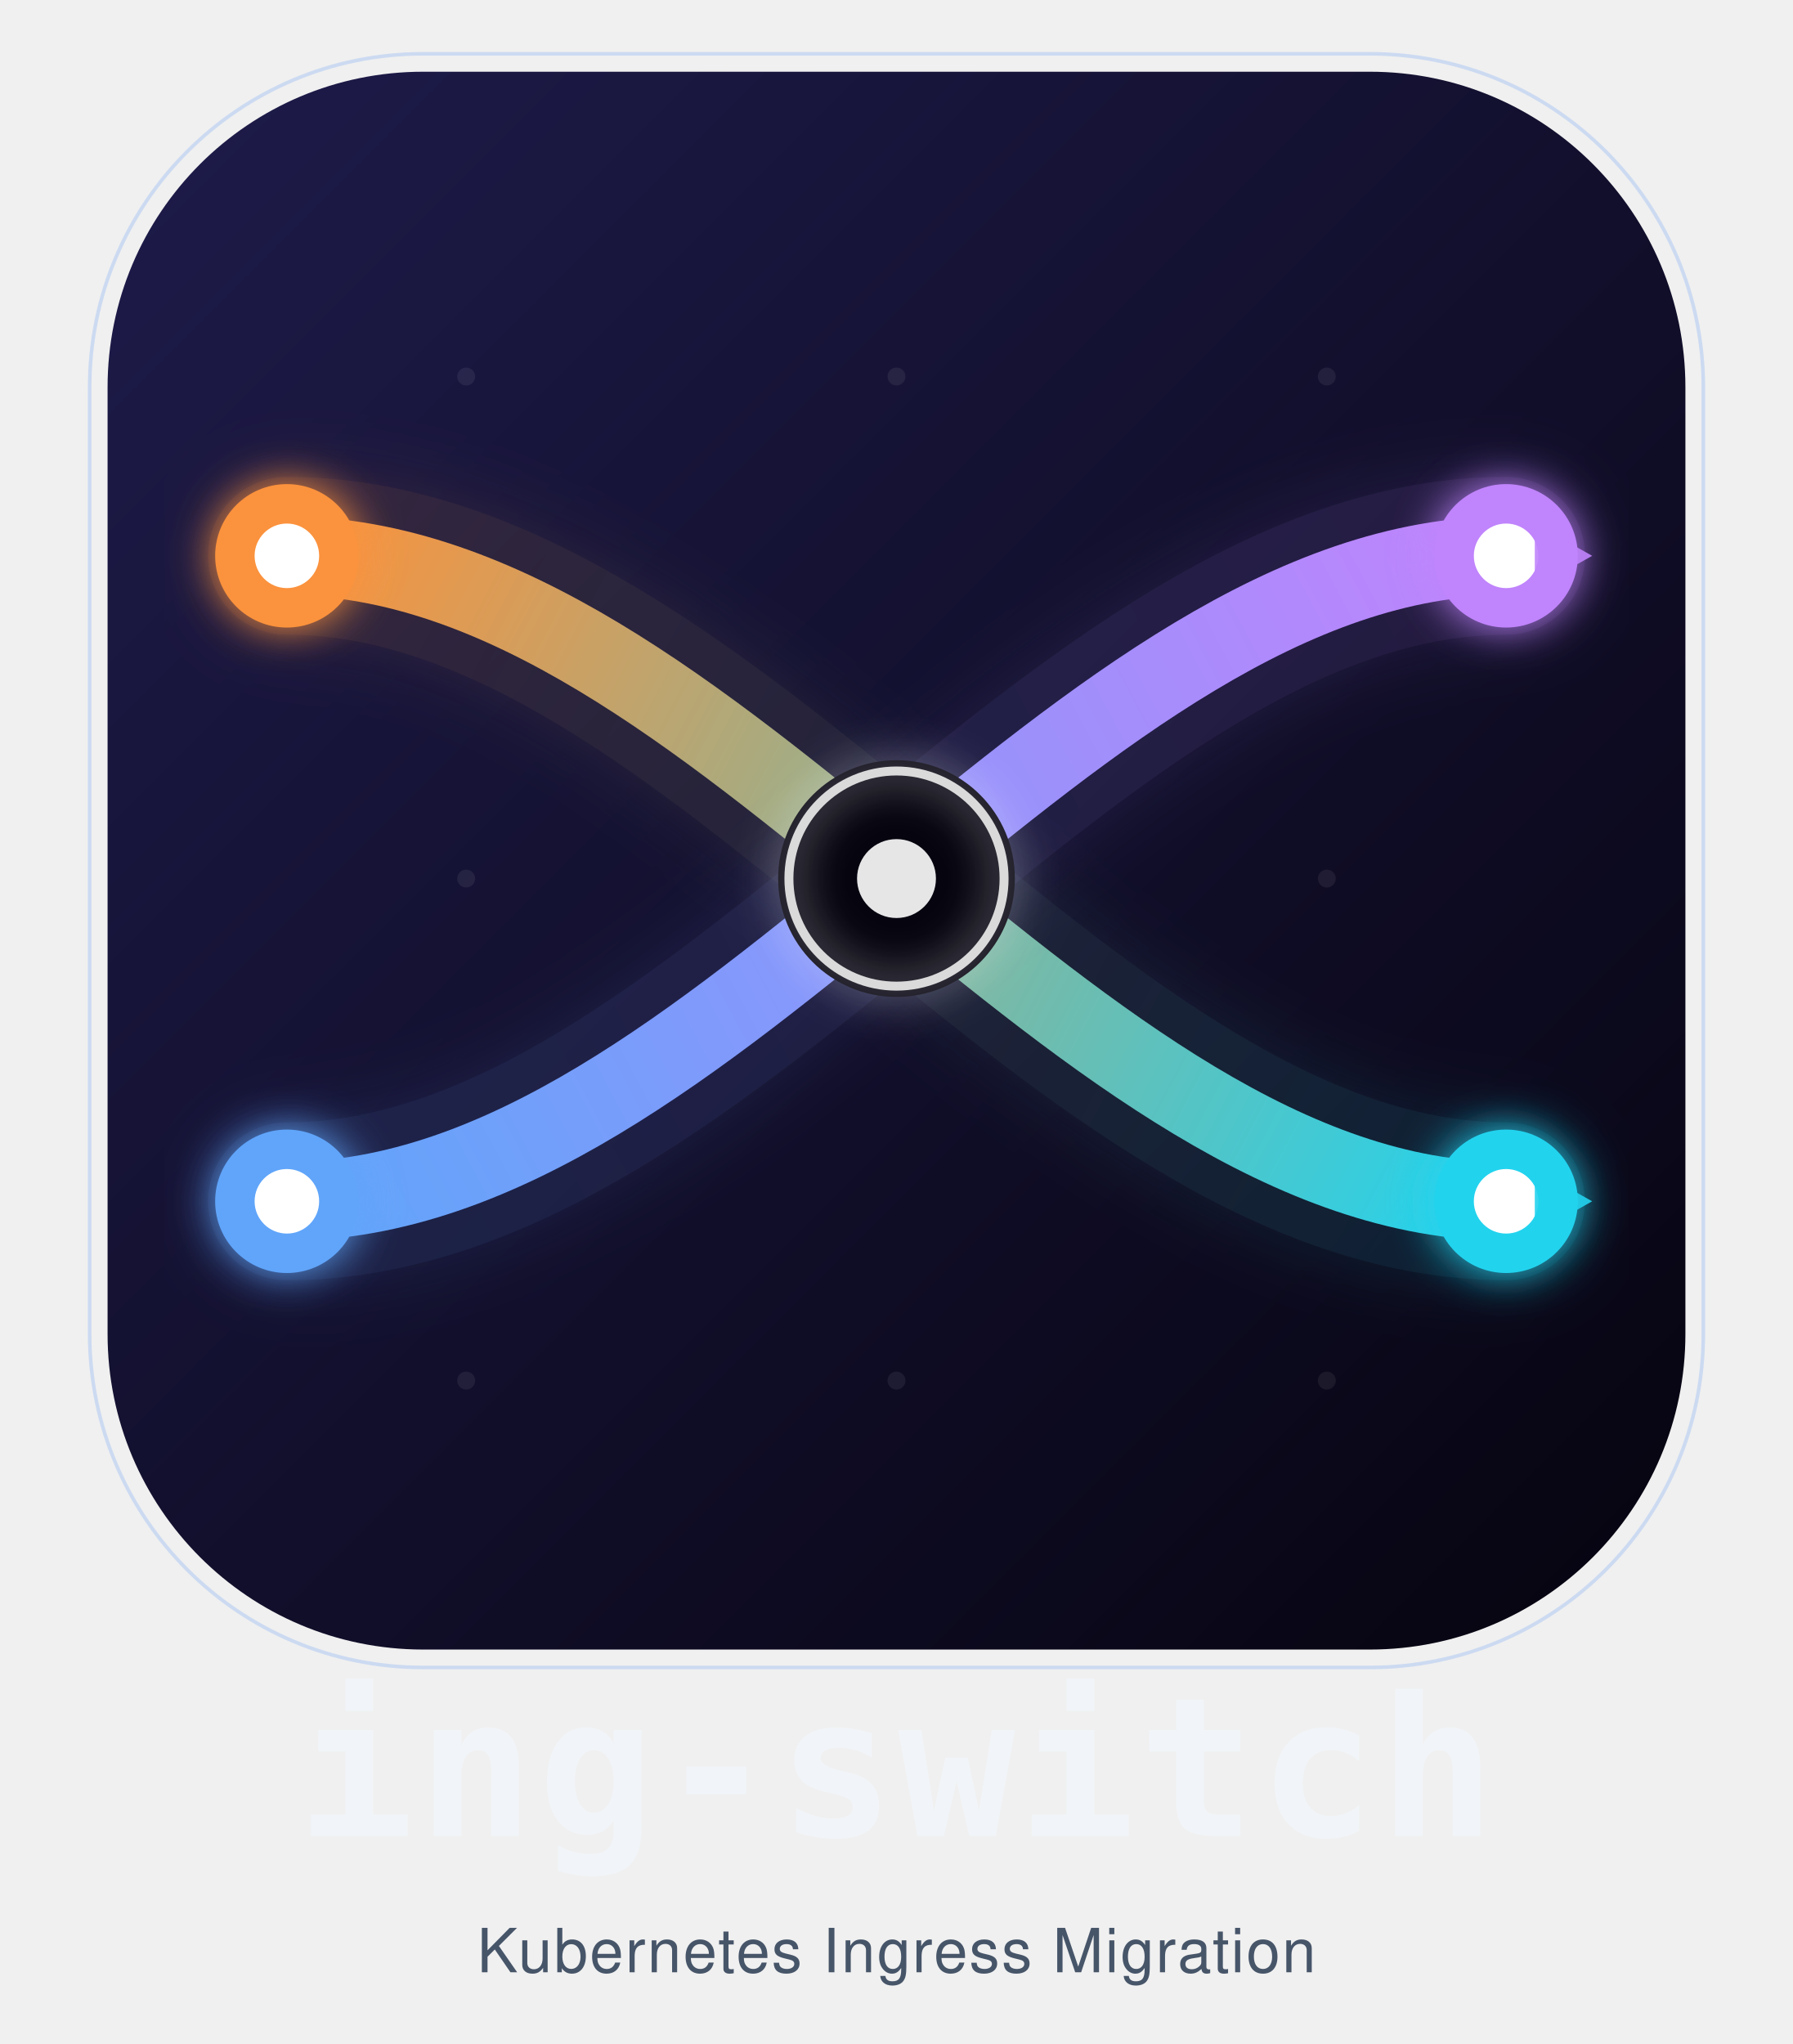
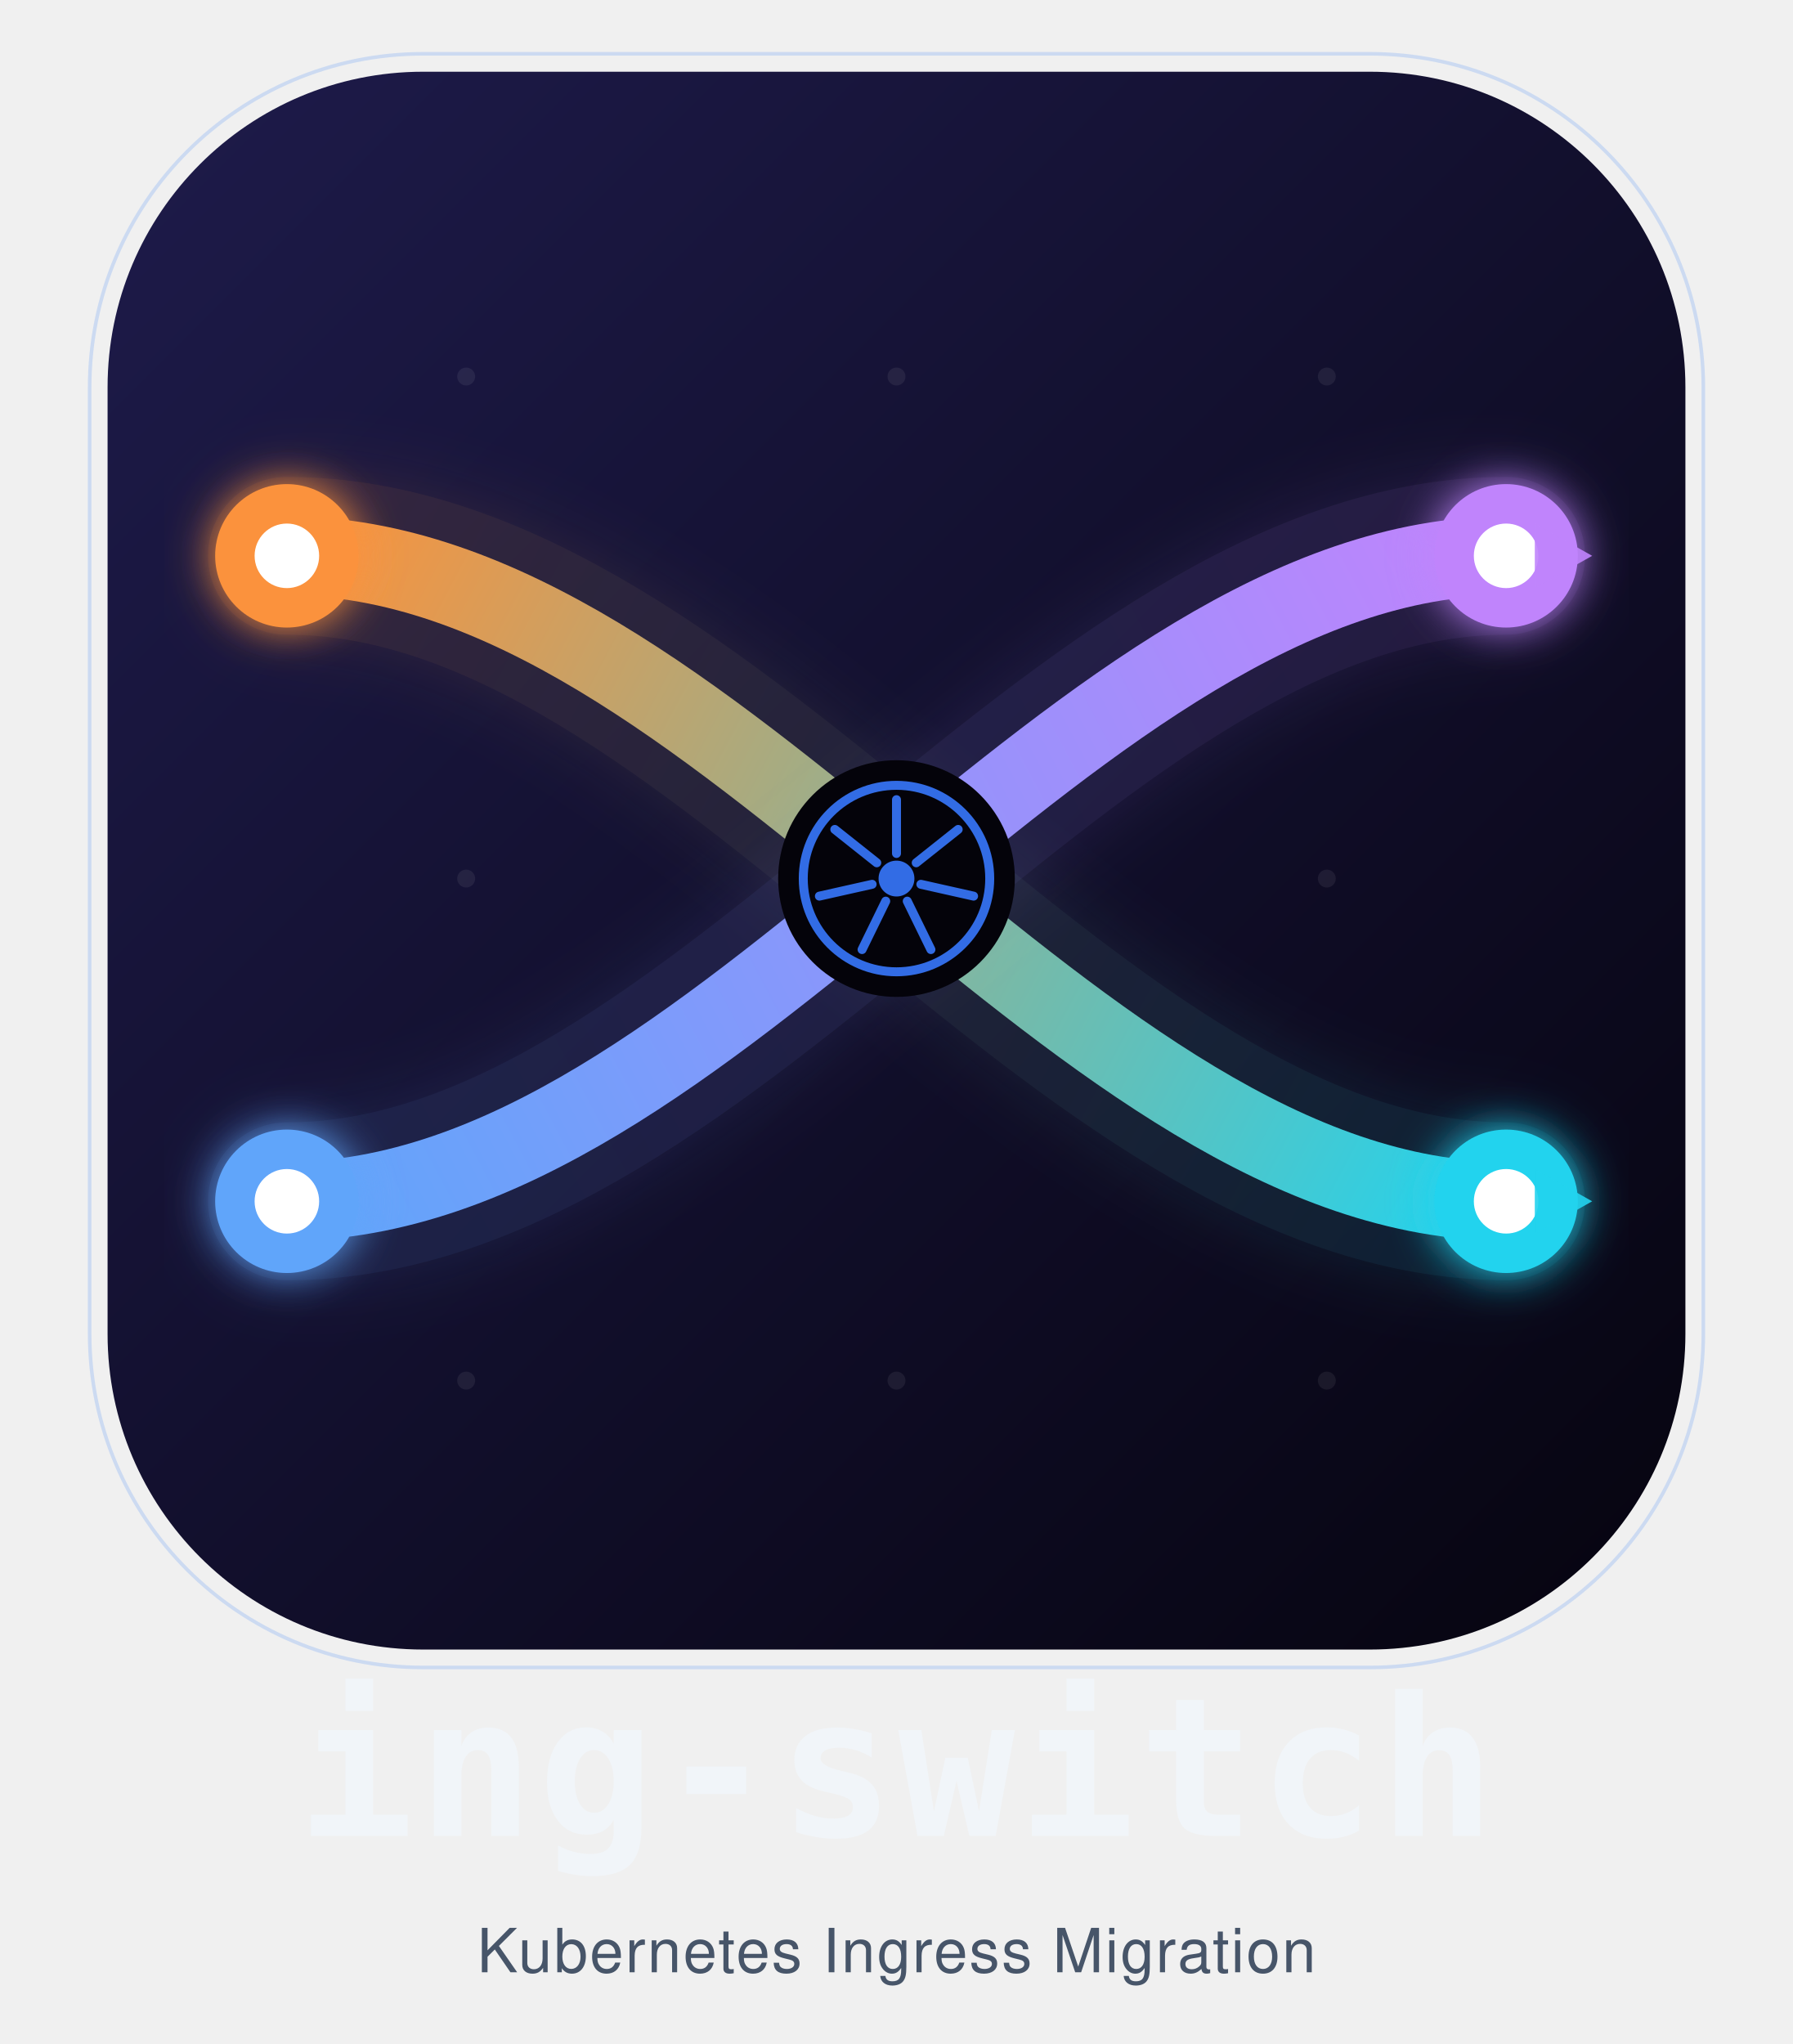
<svg xmlns="http://www.w3.org/2000/svg" viewBox="0 0 500 570" width="500" height="570">
  <defs>
    <linearGradient id="bg" x1="0" y1="0" x2="1" y2="1">
      <stop offset="0%" stop-color="#1e1b4b" />
      <stop offset="100%" stop-color="#06040f" />
    </linearGradient>
    <linearGradient id="gradA" x1="80" y1="155" x2="420" y2="335" gradientUnits="userSpaceOnUse">
      <stop offset="0%" stop-color="#fb923c" />
      <stop offset="100%" stop-color="#22d3ee" />
    </linearGradient>
    <linearGradient id="gradB" x1="80" y1="335" x2="420" y2="155" gradientUnits="userSpaceOnUse">
      <stop offset="0%" stop-color="#60a5fa" />
      <stop offset="100%" stop-color="#c084fc" />
    </linearGradient>
    <filter id="glow" x="-50%" y="-50%" width="200%" height="200%">
      <feGaussianBlur stdDeviation="6" result="blur" />
      <feMerge>
        <feMergeNode in="blur" />
        <feMergeNode in="SourceGraphic" />
      </feMerge>
    </filter>
    <filter id="pathglow" x="-10%" y="-30%" width="120%" height="160%">
      <feGaussianBlur stdDeviation="10" result="blur" />
      <feMerge>
        <feMergeNode in="blur" />
        <feMergeNode in="SourceGraphic" />
      </feMerge>
    </filter>
  </defs>
  <rect x="25" y="15" width="450" height="450" rx="93" fill="none" stroke="#3b82f6" stroke-width="1" opacity="0.2" />
  <rect x="30" y="20" width="440" height="440" rx="88" fill="url(#bg)" />
  <g fill="#ffffff" opacity="0.07">
    <circle cx="130" cy="105" r="2.5" />
    <circle cx="250" cy="105" r="2.5" />
    <circle cx="370" cy="105" r="2.5" />
    <circle cx="130" cy="245" r="2.5" />
    <circle cx="370" cy="245" r="2.5" />
    <circle cx="130" cy="385" r="2.5" />
    <circle cx="250" cy="385" r="2.5" />
    <circle cx="370" cy="385" r="2.5" />
  </g>
  <path d="M 80,155 C 200,155 300,335 420,335" stroke="url(#gradA)" stroke-width="44" fill="none" stroke-linecap="round" opacity="0.12" filter="url(#pathglow)" />
  <path d="M 80,155 C 200,155 300,335 420,335" stroke="url(#gradA)" stroke-width="22" fill="none" stroke-linecap="round" />
  <path d="M 80,335 C 200,335 300,155 420,155" stroke="url(#gradB)" stroke-width="44" fill="none" stroke-linecap="round" opacity="0.12" filter="url(#pathglow)" />
  <path d="M 80,335 C 200,335 300,155 420,155" stroke="url(#gradB)" stroke-width="22" fill="none" stroke-linecap="round" />
  <circle cx="80" cy="155" r="20" fill="#fb923c" filter="url(#glow)" />
  <circle cx="80" cy="155" r="9" fill="#fff" />
  <circle cx="80" cy="335" r="20" fill="#60a5fa" filter="url(#glow)" />
  <circle cx="80" cy="335" r="9" fill="#fff" />
  <circle cx="420" cy="335" r="20" fill="#22d3ee" filter="url(#glow)" />
  <circle cx="420" cy="335" r="9" fill="#fff" />
  <circle cx="420" cy="155" r="20" fill="#c084fc" filter="url(#glow)" />
  <circle cx="420" cy="155" r="9" fill="#fff" />
  <polygon points="444,155 428,146 428,164" fill="#c084fc" opacity="0.9" />
  <polygon points="444,335 428,326 428,344" fill="#22d3ee" opacity="0.9" />
-   <circle cx="250" cy="245" r="33" fill="#06040f" />
-   <circle cx="250" cy="245" r="30" fill="none" stroke="#ffffff" stroke-width="2.5" opacity="0.85" filter="url(#glow)" />
-   <circle cx="250" cy="245" r="11" fill="#ffffff" opacity="0.9" />
+   <circle cx="250" cy="245" r="33" fill="#04030a" />
+   <circle cx="250" cy="245" r="26" fill="none" stroke="#326CE5" stroke-width="2.5" />
+   <line x1="250" y1="238" x2="250" y2="223" stroke="#326CE5" stroke-width="2.5" stroke-linecap="round" />
+   <line x1="255.5" y1="240.6" x2="267.2" y2="231.3" stroke="#326CE5" stroke-width="2.5" stroke-linecap="round" />
+   <line x1="256.8" y1="246.6" x2="271.5" y2="249.9" stroke="#326CE5" stroke-width="2.5" stroke-linecap="round" />
+   <line x1="253" y1="251.3" x2="259.6" y2="264.8" stroke="#326CE5" stroke-width="2.5" stroke-linecap="round" />
+   <line x1="247" y1="251.3" x2="240.4" y2="264.8" stroke="#326CE5" stroke-width="2.5" stroke-linecap="round" />
+   <line x1="243.2" y1="246.6" x2="228.5" y2="249.9" stroke="#326CE5" stroke-width="2.5" stroke-linecap="round" />
+   <line x1="244.5" y1="240.6" x2="232.8" y2="231.3" stroke="#326CE5" stroke-width="2.5" stroke-linecap="round" />
+   <circle cx="250" cy="245" r="5" fill="#326CE5" />
  <text x="250" y="512" text-anchor="middle" font-family="ui-monospace, SFMono-Regular, 'SF Mono', Menlo, Consolas, monospace" font-size="54" font-weight="700" fill="#f1f5f9" letter-spacing="1">ing-switch</text>
  <text x="250" y="550" text-anchor="middle" font-family="-apple-system, BlinkMacSystemFont, 'Segoe UI', Helvetica, Arial, sans-serif" font-size="17" fill="#475569" letter-spacing="0.5">Kubernetes Ingress Migration</text>
</svg>
